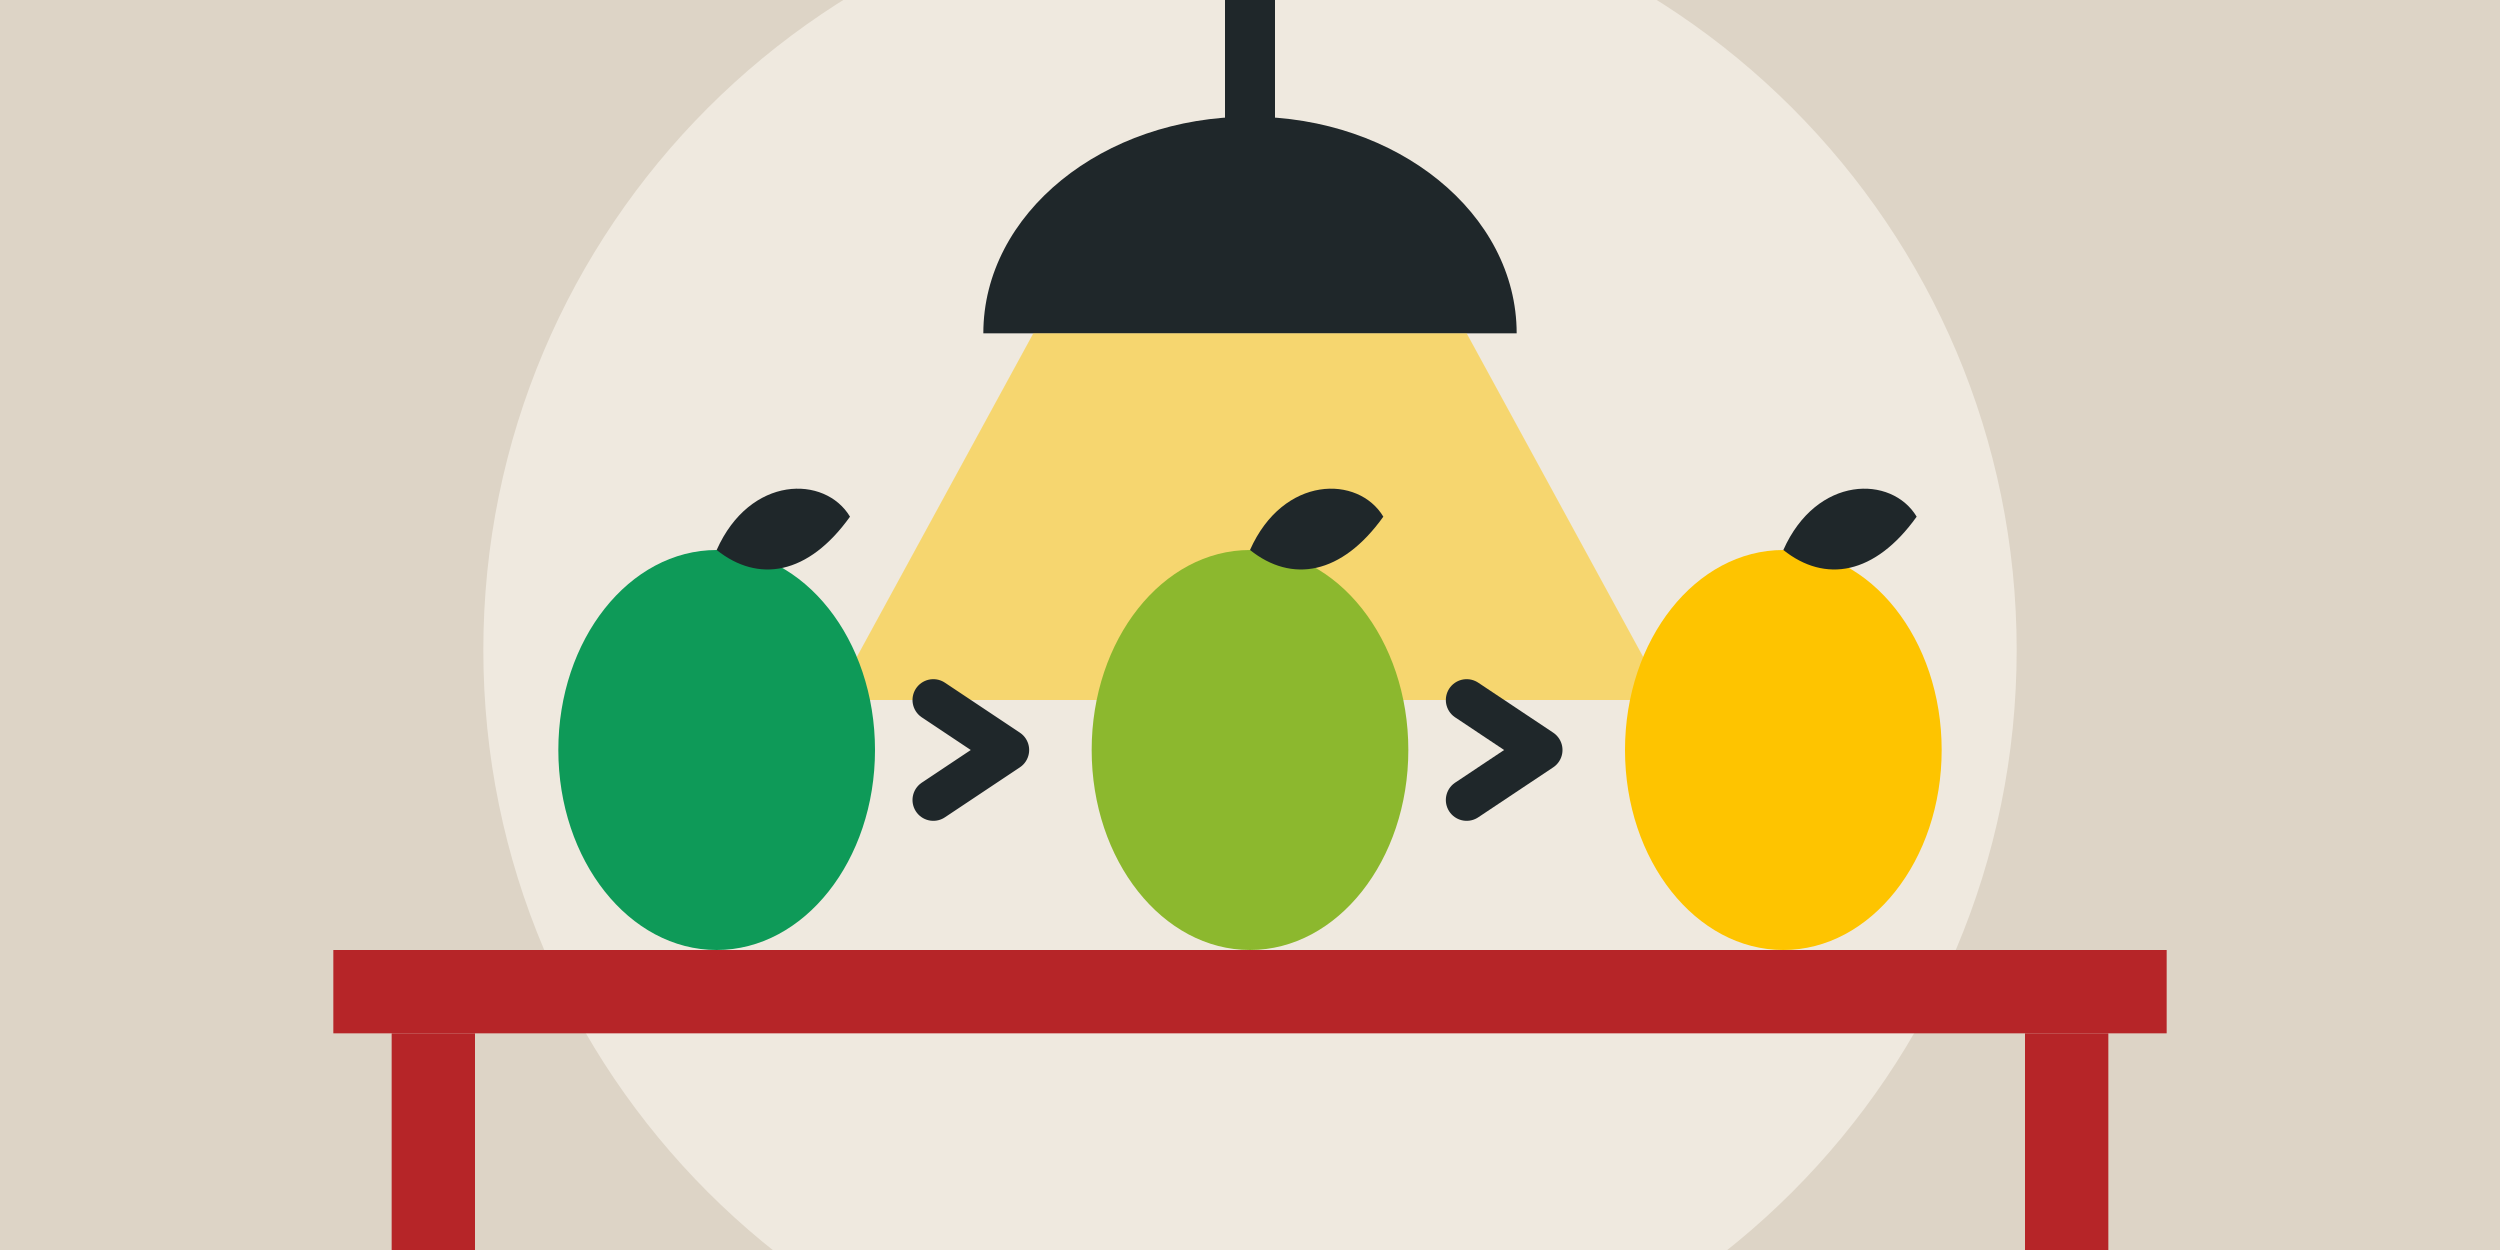
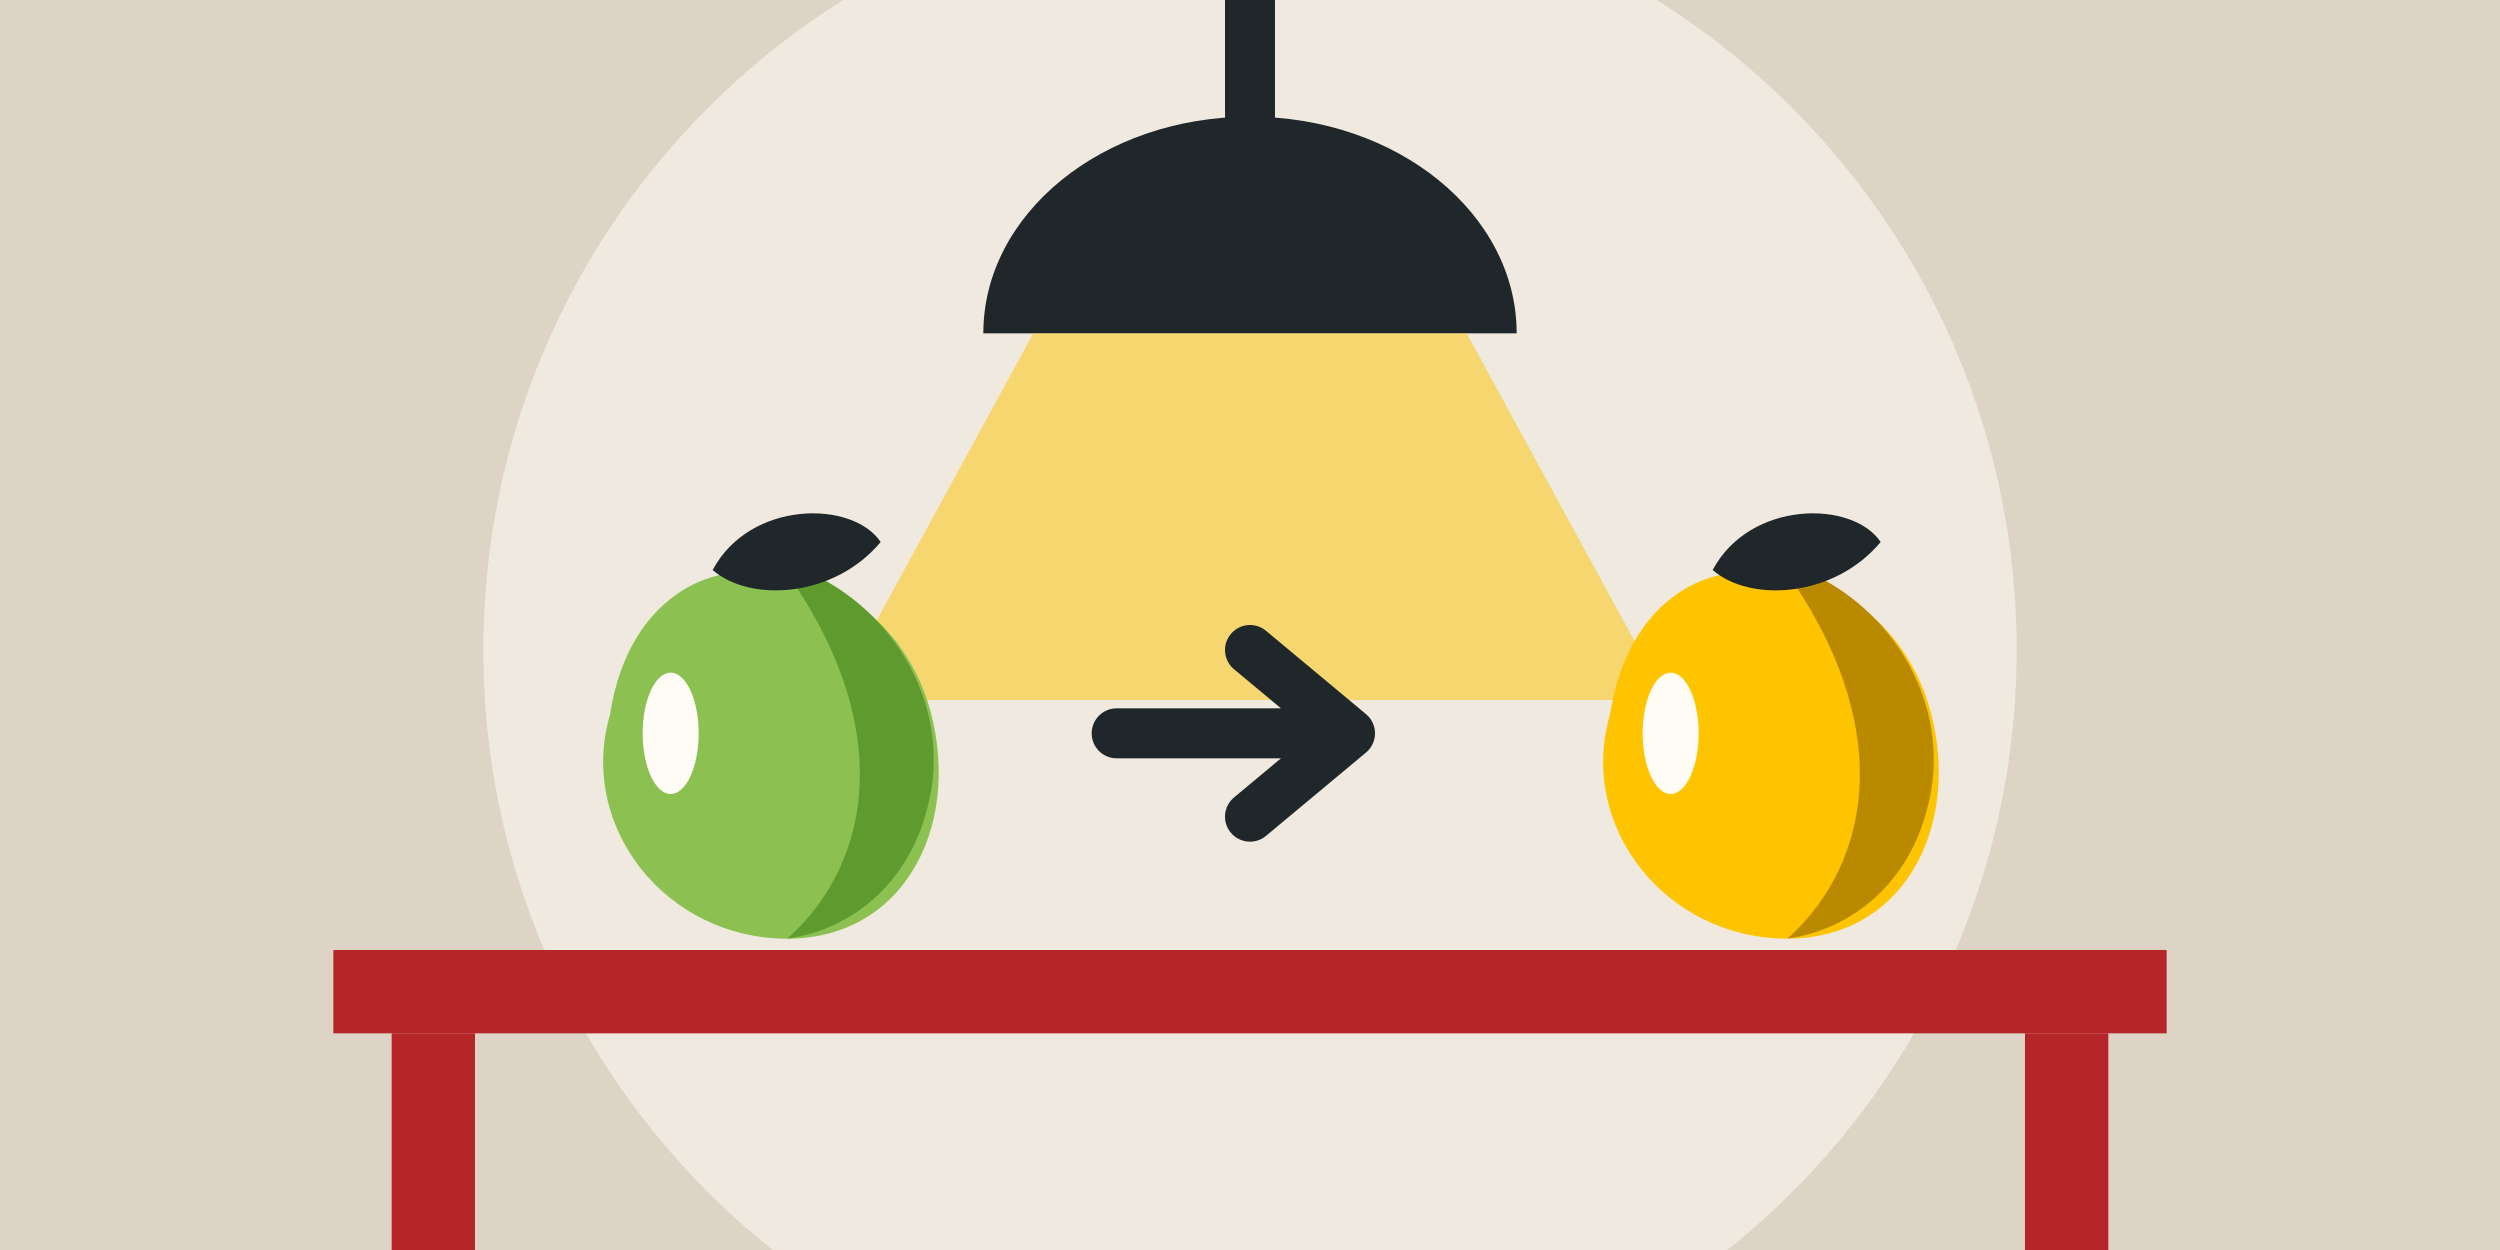
<svg xmlns="http://www.w3.org/2000/svg" viewBox="0 0 300 150">
  <rect width="300" height="150" fill="#ddd4c6" />
  <circle cx="150" cy="78" r="92" fill="#efe9df" />
  <path d="M150 0v16" stroke="#1f272a" stroke-width="6" />
  <path d="M118 40a32 26 0 0164 0z" fill="#1f272a" />
  <path d="M124 40h52l24 44H100z" fill="#fec400" opacity=".5" />
  <rect x="40" y="114" width="220" height="10" fill="#b62528" />
  <path d="M52 124v26M248 124v26" stroke="#b62528" stroke-width="10" />
-   <ellipse cx="86" cy="90" rx="19" ry="24" fill="#0e9a58" />
-   <ellipse cx="150" cy="90" rx="19" ry="24" fill="#8cb82e" />
-   <ellipse cx="214" cy="90" rx="19" ry="24" fill="#fec400" />
-   <path d="M86 66c4-9 13-9 16-4-5 7-11 8-16 4zM150 66c4-9 13-9 16-4-5 7-11 8-16 4zM214 66c4-9 13-9 16-4-5 7-11 8-16 4z" fill="#1f272a" />
-   <path d="M112 84l9 6-9 6M176 84l9 6-9 6" fill="none" stroke="#1f272a" stroke-width="5" stroke-linecap="round" stroke-linejoin="round" />
+   <g transform="translate(62 60) scale(1.75)">
+     <path d="M20 46C13 70 32 94 58 94C84 94 96 68 88 43C80 19 55 10 38 18C28 23 22 33 20 46Z" fill="#8cc152" transform="scale(0.32)" />
+     <path d="M56 13C80 20 94 44 88 66C84 82 72 92 58 94C76 78 82 48 56 13Z" fill="#5f9a2e" transform="scale(0.32)" />
+     <ellipse cx="33" cy="50" rx="6" ry="13" fill="#fffcf5" transform="scale(0.32)" />
+     <path d="M42 15C50 0 72 0 78 9C68 21 50 22 42 15Z" fill="#1f272a" transform="scale(0.32)" />
+   </g>
+   <g transform="translate(182 60) scale(1.75)">
+     <path d="M20 46C13 70 32 94 58 94C84 94 96 68 88 43C80 19 55 10 38 18C28 23 22 33 20 46Z" fill="#fec400" transform="scale(0.32)" />
+     <path d="M56 13C80 20 94 44 88 66C84 82 72 92 58 94C76 78 82 48 56 13Z" fill="#b98a00" transform="scale(0.32)" />
+     <ellipse cx="33" cy="50" rx="6" ry="13" fill="#fffcf5" transform="scale(0.32)" />
+     <path d="M42 15C50 0 72 0 78 9C68 21 50 22 42 15Z" fill="#1f272a" transform="scale(0.32)" />
+   </g>
+   <path d="M134 88h26M150 78l12 10-12 10" fill="none" stroke="#1f272a" stroke-width="6" stroke-linecap="round" stroke-linejoin="round" />
</svg>
